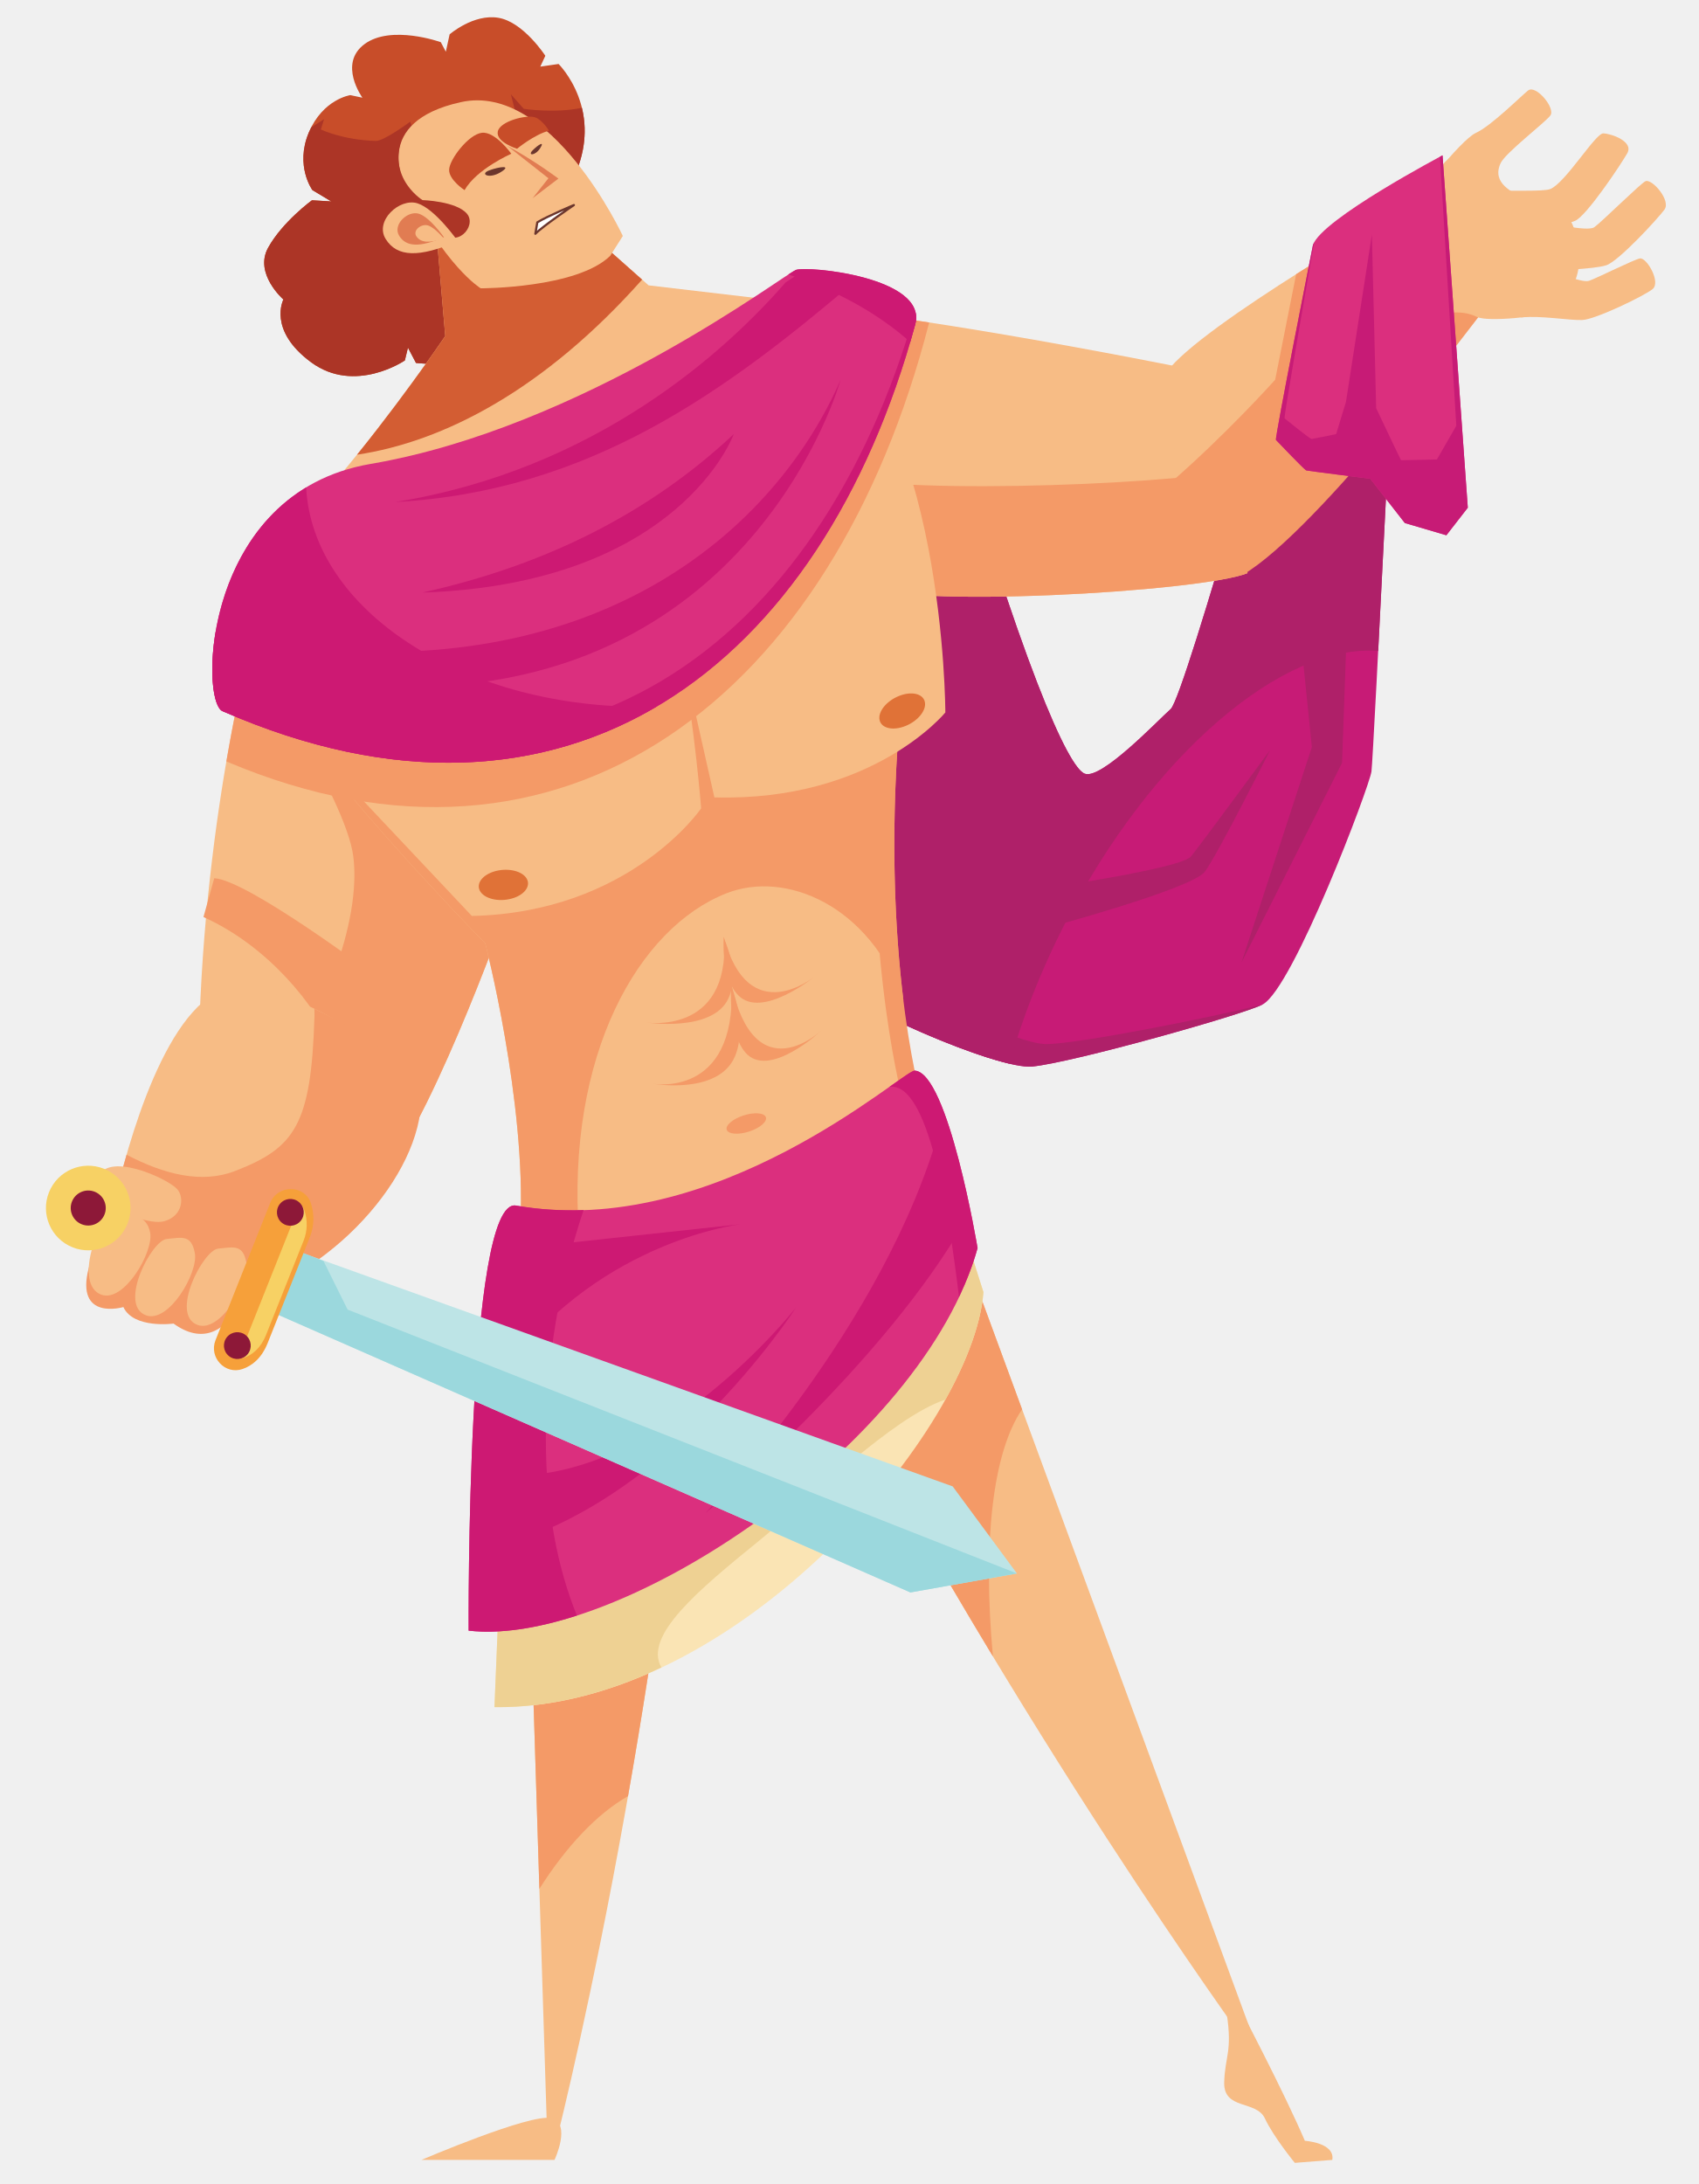
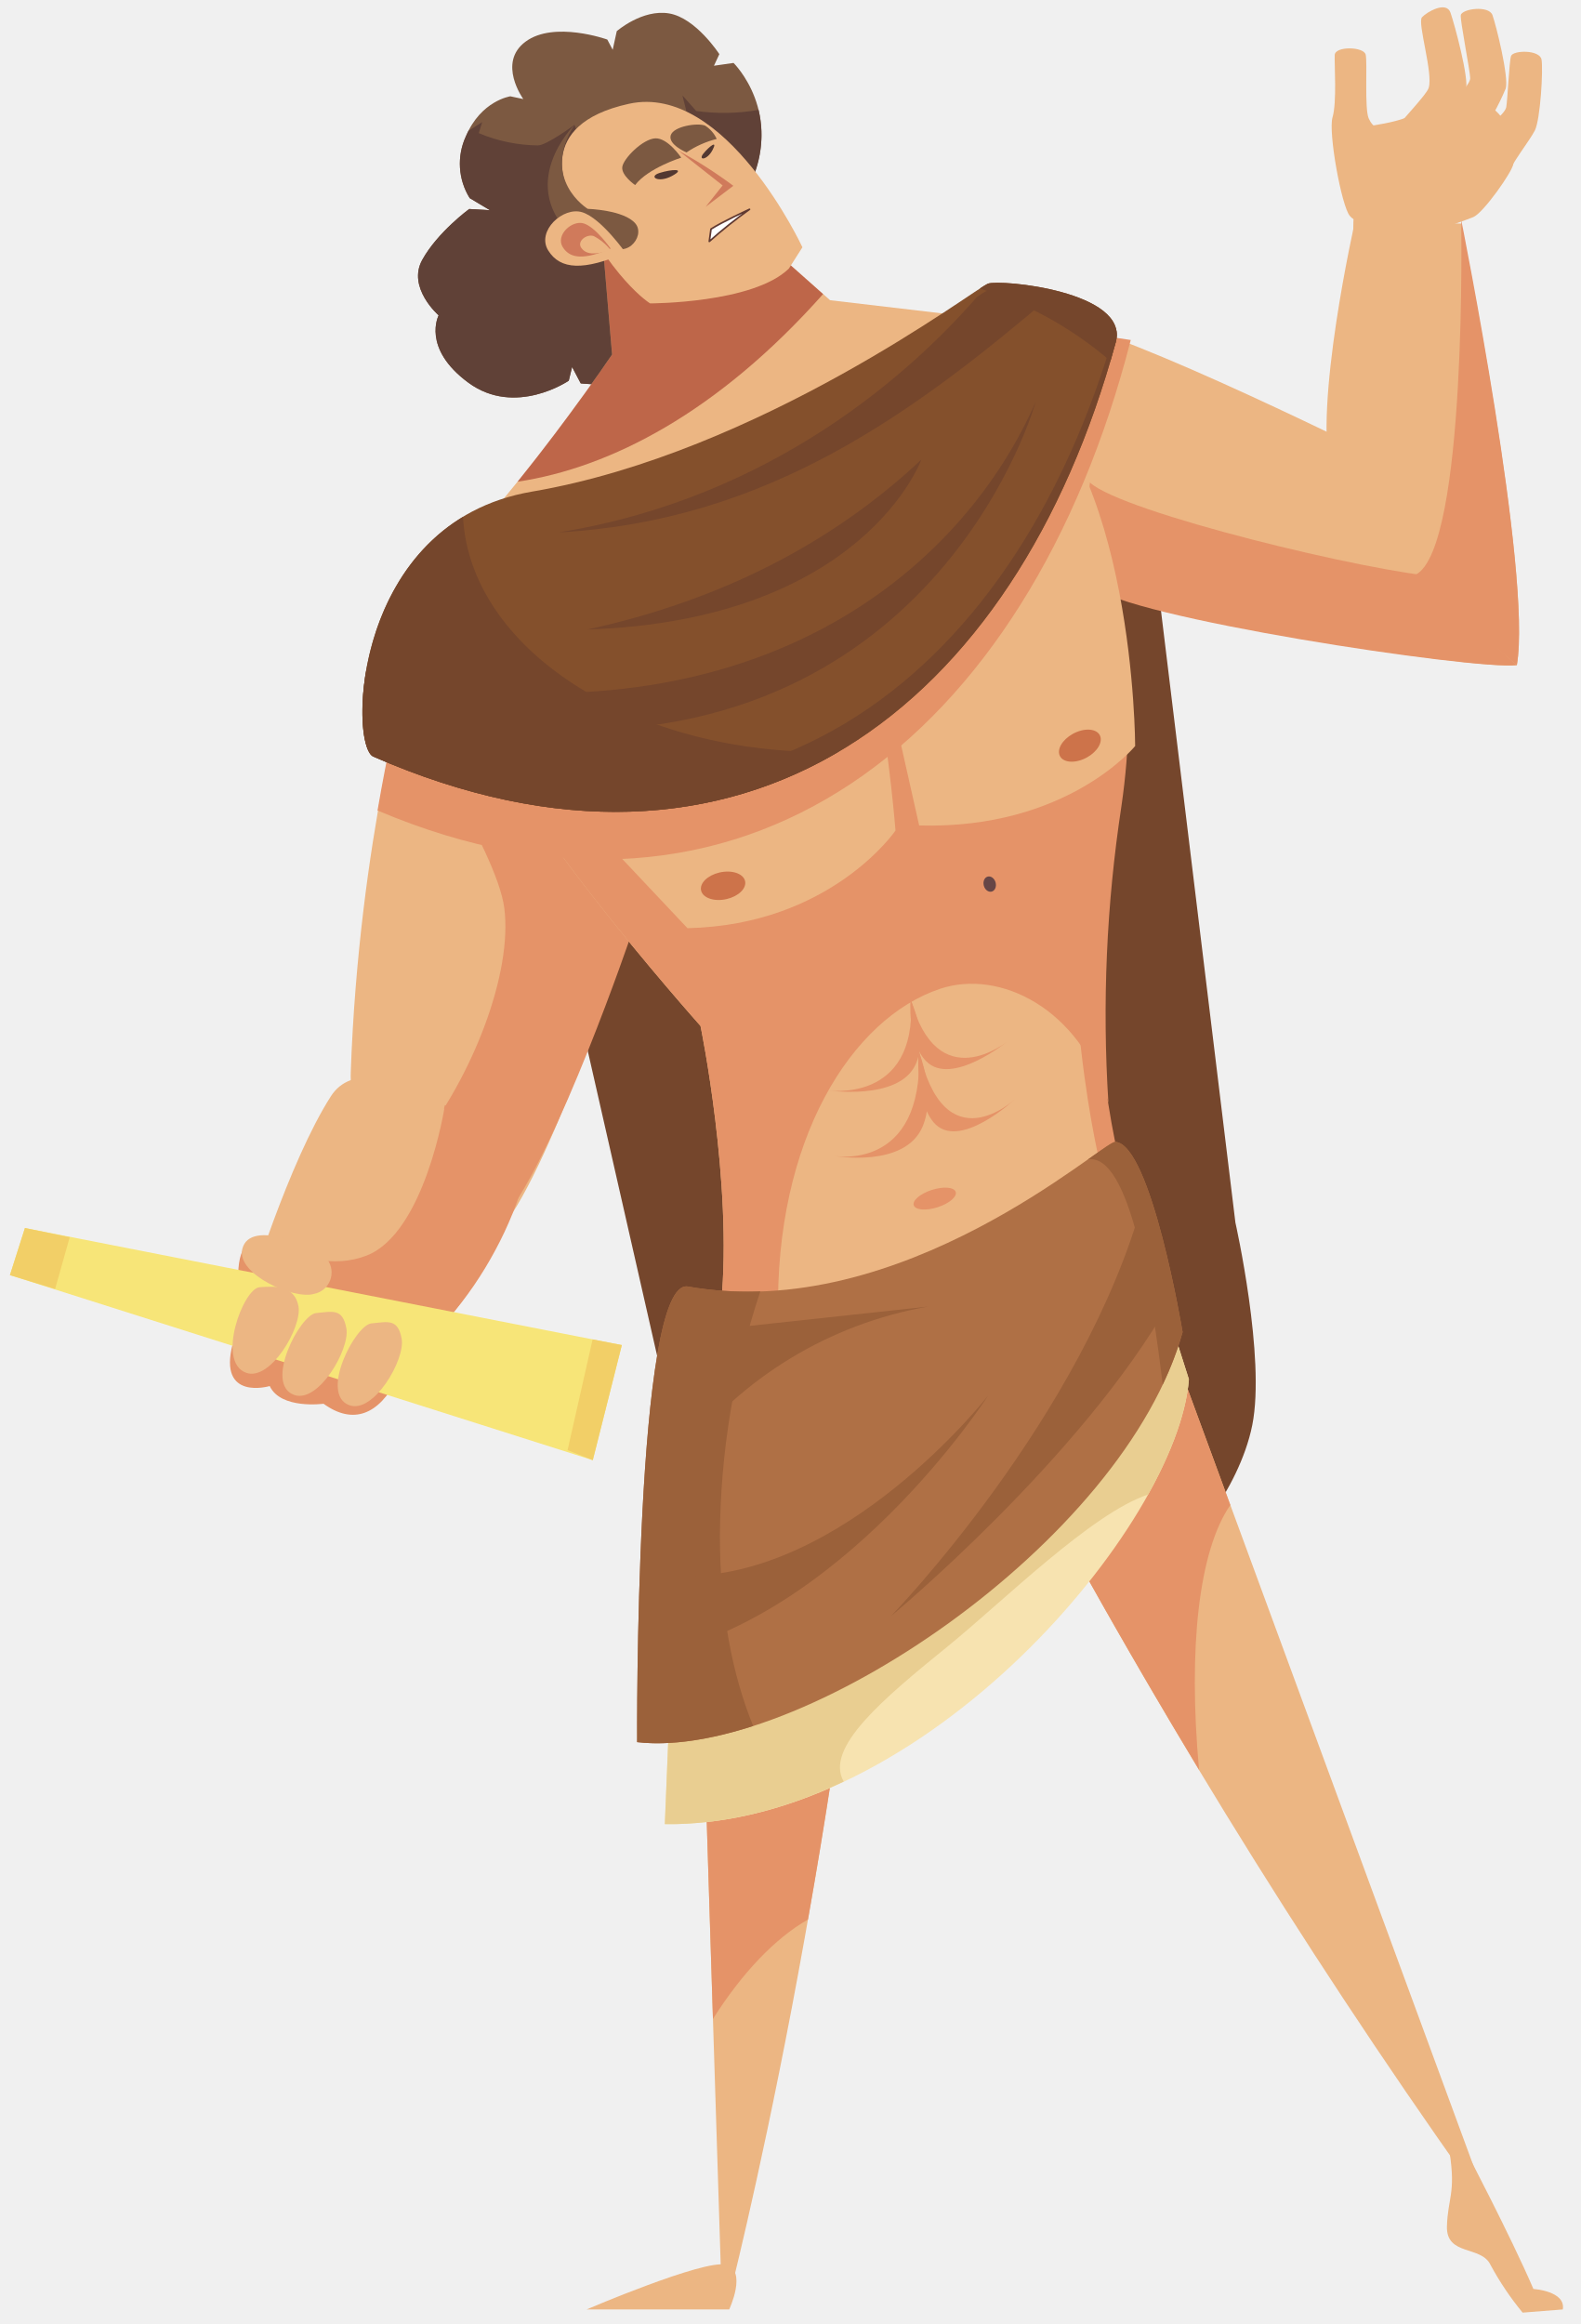
- <svg xmlns="http://www.w3.org/2000/svg" width="100%" height="100%" viewBox="0 0 487 626" version="1.1" xml:space="preserve" style="fill-rule:evenodd;clip-rule:evenodd;stroke-linejoin:round;stroke-miterlimit:2;">
-   <g transform="matrix(1,0,0,1,-4876,-1885)">
-     <g id="Zyklop">
+ <svg xmlns="http://www.w3.org/2000/svg" width="237.574" height="349.31" viewBox="0 0 237.574 349.31">
+   <g style="isolation: isolate">
+     <g>
+       <g>
+         <path d="M172.017,71.132l13.7,112.628s4.566,20.293,2.536,30.44S177.6,233.479,177.6,233.479l-76.1-17.757L77.146,108.675l80.158-55.3Z" fill="#75462c" />
+         <path d="M36.586,200.213c-1.329-8.644-1-12.384,1.081-13.548s7.564,1.081,7.564,1.081Z" fill="#e59368" />
+         <path d="M59.72,207.222c-2.77,5.43-6.649,6.982-11.082,3.768,0,0-6.427.887-8.09-2.659,0,0-7.821,2.324-5.573-6.319s8.344-10.194,8.344-10.194Z" fill="#e59368" />
+         <path d="M100.5,54.534C96.1,58.748,87.3,57.628,87.3,57.628L86,55.163l-.5,2.06s-8.045,5.489-15.1.294S65.939,47.4,65.939,47.4s-4.785-4.164-2.459-8.352,7.057-7.637,7.057-7.637l3.12.186L70.61,29.778a9.8,9.8,0,0,1-.576-9.284c2.271-5.385,6.687-6.018,6.687-6.018l1.946.414s-3.956-5.457.343-8.633,12.284-.313,12.284-.313l.812,1.54.612-2.8s3.846-3.352,7.879-2.664,7.542,6.118,7.542,6.118l-.809,1.742,2.945-.421s7.76,7.623,2.2,18.781S100.5,54.534,100.5,54.534Z" fill="#7c5941" />
+         <path d="M104.662,16.679l-2.076-2.337.867,3.443a9.807,9.807,0,0,1-6.159,6.973c-5.413,2.2-8.983-.474-8.983-.474l-1.947-5.525s-4.225,3.128-5.52,3.095a23.518,23.518,0,0,1-8.871-1.841l.515-1.663-2.069,1.326c-.133.262-.263.53-.385.818a9.8,9.8,0,0,0,.576,9.284L73.657,31.6l-3.12-.186s-4.731,3.449-7.057,7.637S65.939,47.4,65.939,47.4s-2.589,4.919,4.466,10.113,15.1-.294,15.1-.294l.5-2.06,1.3,2.465s8.795,1.12,13.194-3.094c0,0,6.415-15.135,11.977-26.292a16.761,16.761,0,0,0,1.558-11.722A29.952,29.952,0,0,1,104.662,16.679Z" fill="#604137" />
+         <path d="M167.641,50.834c18.315,6.82,50.911,23.507,50.911,23.507l9.474,25.636c-6.547.772-58.8-7.6-63.557-11.811C156.871,81.441,167.641,50.834,167.641,50.834Z" fill="#ecb683" />
+         <path d="M163.848,72.527c-.87,7.193-1.1,13.836.621,15.639,4.388,4.587,57.01,12.583,63.557,11.811L216.581,86.725C206.044,86.02,168.771,77.062,163.848,72.527Z" fill="#e59368" />
+         <path d="M52.729,161.172c1.227-34.98,8.789-60.8,8.789-60.8l32.81,39.566s-10.8,34.41-18.939,44.746S52.289,173.708,52.729,161.172Z" fill="#ecb683" />
+         <path d="M61.518,100.375s-.568,1.945-1.416,5.47c0,0,14.561,21.757,15.706,30.622,1.264,9.782-4.7,25.166-12.841,35.5a6.857,6.857,0,0,1-5.258,2.757c6.377,9.284,12.568,15.442,18.052,8.476,8.137-10.336,19.124-42.7,19.124-42.7Z" fill="#e59368" />
+         <path d="M108.4,196.007c1.785-18.13-3.092-41.8-3.092-41.8s-32.845-36.8-32.331-46.969,55.253-46.011,84.9-44.513c0,0,14.3,22.947,9,59.12s1.558,58.113,1.558,58.113C146.263,193.176,125.193,202.4,108.4,196.007Z" fill="#ecb683" />
+         <path d="M161.814,111.79c-2.83,38.074,3.3,62.42,4.158,65.6q1.3-.851,2.6-1.718s-6.846-24.316-3.069-63.978-14.873-63.034-14.873-63.034c-1.119,0-2.27.055-3.445.152C151.544,55.352,164.346,77.741,161.814,111.79Z" fill="#e59368" />
+         <path d="M116.978,197.934c-.579-26.681,11.108-44.9,24.356-49.317,8.872-2.956,20.981,2.818,25.291,17.106a207.673,207.673,0,0,1,1.957-44.544c5.3-36.173-10.709-58.457-10.709-58.457-29.642-1.5-84.38,34.344-84.895,44.513S105.309,154.2,105.309,154.2s4.877,23.673,3.092,41.8A31.835,31.835,0,0,0,116.978,197.934Z" fill="#e59368" />
+         <path d="M151.461,56.191,132.42,98.465l5.757,25.607c22.247.618,32.47-11.937,32.47-11.937S170.617,68.859,151.461,56.191Z" fill="#ecb683" />
+         <path d="M121.132,71.013,72.038,106.29l31.309,33.22c21.584-.474,31.272-14.672,31.272-14.672S131.422,83.213,121.132,71.013Z" fill="#ecb683" />
+         <path d="M151.524,215.2A1012.905,1012.905,0,0,0,220.808,328l1.57-.092L169.206,183.417Z" fill="#ecb683" />
+         <path d="M184.954,226.21l-15.748-42.793L151.524,215.2c9.673,18.423,19.559,35.635,28.728,50.81C178.584,247.675,180.213,233.09,184.954,226.21Z" fill="#e59368" />
+         <path d="M132.769,198.815c-5.558,78.5-23.316,147.115-23.316,147.115l-1-2.021-4.1-130Z" fill="#ecb683" />
+         <path d="M121.464,288.512a884.241,884.241,0,0,0,11.3-89.7l-28.409,15.1,2.822,89.54C111.56,296.534,116.537,291.319,121.464,288.512Z" fill="#e59368" />
+         <path d="M99.943,274.18c39.038.5,77.136-45.068,78.783-66.86l-8.173-25.691-67.73,22.287Z" fill="#f7e3b0" />
+         <path d="M142.493,247.44c8.163-6.626,21.65-20.029,30.106-22.805,3.587-6.436,5.76-12.464,6.127-17.314l-8.173-25.692-67.73,22.287-2.88,70.264c9.172.116,18.287-2.332,26.895-6.4C123.912,262.722,132.746,255.353,142.493,247.44Z" fill="#e9ce91" />
+         <path d="M95.779,261.854c24.316,2.833,73.267-30,82-61.634,0,0-4.723-28.323-10.13-28.59-1.842-.091-31.954,27.441-64.236,21.744C95.388,191.958,95.779,261.854,95.779,261.854Z" fill="#af7045" />
+         <g>
+           <path d="M174.79,208.1a48.861,48.861,0,0,0,2.991-7.877s-4.723-28.323-10.13-28.59c-.358-.018-1.8,1.015-4.1,2.637C169.877,173.247,173.152,194.573,174.79,208.1Z" fill="#9b613a" />
+           <path d="M108.224,230.884A118.227,118.227,0,0,1,114.3,194.1a52.21,52.21,0,0,1-10.886-.726c-8.027-1.416-7.636,68.48-7.636,68.48,4.968.579,10.972-.352,17.443-2.436C110.082,251.718,108.224,242.183,108.224,230.884Z" fill="#9b613a" />
        </g>
-     <g id="Schaf">
+         <path d="M171.872,180.242c-8.863,32.719-37.946,62.683-37.946,62.683s28.681-23.776,42.009-47.366A120.931,120.931,0,0,0,171.872,180.242Z" fill="#9b613a" />
+         <path d="M102.2,236.9l-5.789,12.273c30.1-5.095,52.1-39.364,52.1-39.364S126.98,237.368,102.2,236.9Z" fill="#9b613a" />
+         <path d="M228.026,99.977c2.34-13.648-8.371-66.372-8.371-66.372l-15.945-.4s-6.378,28.1-3.588,38.069C203.909,78.85,228.026,99.977,228.026,99.977Z" fill="#ecb683" />
+         <path d="M212.828,86.374c5.781,5.78,15.2,13.6,15.2,13.6,2.34-13.648-8.371-66.97-8.371-66.97S220.6,82.387,212.828,86.374Z" fill="#e59368" />
+         <path d="M210.287,37.99c.778-1.971,9.229-4.524,11.207-5.366,1.516-.646,5.874-6.822,6.007-7.989a8.794,8.794,0,0,0-4.4-9.251c-4.616-2.809-8.051-1.7-9.605.816s-9.458,2.675-10.384,3.386c-2.226,1.711.776,5.321.454,11.13C202.718,46.1,205.867,49.2,210.287,37.99Z" fill="#ecb683" />
+         <path d="M209.2,20.064c2.1-2.647,5.231-5.831,5.566-6.84.724-2.179-1.733-9.829-1-10.63s3.651-2.489,4.281-.7c.6,1.7,2.854,10.005,2.316,11.647a48.357,48.357,0,0,1-4.147,7.575C215.774,21.51,208.491,20.962,209.2,20.064Z" fill="#ecb683" />
+         <path d="M214.728,19.356c2.292-2.738,6.311-6.4,6.287-7.589s-1.534-8.709-1.416-9.481c.148-.963,4.215-1.531,4.76-.02s2.481,9.273,2,11.027a35.238,35.238,0,0,1-4.136,7.337C221.734,21.025,213.926,20.316,214.728,19.356Z" fill="#ecb683" />
+         <path d="M219.868,22.228c2.833-2.362,6.362-4.973,6.564-6.109s.456-6.977.722-7.7c.331-.9,4.316-.961,4.582.529s-.173,9.042-1,10.657-3.4,4.765-4.431,7.227C226.049,27.454,218.875,23.056,219.868,22.228Z" fill="#ecb683" />
+         <path d="M50.044,207.607c15.493-1.311,24.429-16.951,26.187-28.9.9-6.121-20.338-23.537-26.5-13.917-6.263,9.776-12.475,29.657-12.861,31.683C36.241,199.764,47.851,207.792,50.044,207.607Z" fill="#ecb683" />
+         <path d="M66.87,166.1c.006.348-3.046,19.247-11.774,22.626-4.862,1.882-10.335.473-15.771-2.372-.856,3.356-3.1,9.166-3.217,9.787-.627,3.294,11.221,12.643,13.413,12.457,15.493-1.31,27.478-21.635,29.77-33.5C80.565,168.513,74.844,169.921,66.87,166.1Z" fill="#e59368" />
+         <path d="M70.077,81.42C80.96,69.611,92.016,53.287,92.016,53.287L90.4,34.3l20.492-1.506,13.893,12.33L148.4,47.9C127.582,67.549,97.251,83.3,70.077,81.42Z" fill="#ecb683" />
+         <path d="M150.632,48.656c-.366,0-.749.029-1.121.04C143.912,52.3,113.7,74,81.828,79.452c-.168.028-.324.072-.49.1-9.53,7.187-16.767,14.1-19.478,18.812l0,0-.006.021a7.286,7.286,0,0,0-1.166,3.39,6.121,6.121,0,0,0,.073.746c-.992,3.969-2.519,10.632-4.008,19.3,54.426,23.131,97.785-10.416,113.233-70.718C162.569,49.961,156.547,49.177,150.632,48.656Z" fill="#e59368" />
+         <path d="M56.126,113.721c55.523,24.291,96.564-7.13,111.606-62.287,2.084-7.641-17.366-9.493-19.218-8.8s-34.242,25.4-68.539,31.259C52.884,78.525,52.421,112.1,56.126,113.721Z" fill="#84502c" />
+         <path d="M56.647,109.726c-1.177-.514-1.928-4.257-1.545-9.267-1.255,6.918-.449,12.617,1.024,13.262,55.523,24.291,96.564-7.13,111.606-62.287a3.886,3.886,0,0,0,0-2.148C152.283,103.292,111.547,133.745,56.647,109.726Z" fill="#75462c" />
+         <g>
+           <path d="M123.738,113.026c-29.278,0-53.118-15.708-54.134-35.341-16.753,10.121-16.632,34.656-13.478,36.036,27.262,11.927,51.029,10.415,69.945-.735C125.3,113.008,124.521,113.026,123.738,113.026Z" fill="#75462c" />
+           <path d="M166.929,54.264q.412-1.406.8-2.83c2.084-7.641-17.366-9.493-19.218-8.8a10.227,10.227,0,0,0-1.222.741A55.316,55.316,0,0,1,166.929,54.264Z" fill="#75462c" />
        </g>
-     <g id="Hermes-evil">
+         <path d="M234.934,347.122l-6.041.477a44.617,44.617,0,0,1-4.818-7.157c-1.384-2.974-6.692-1.315-6.557-5.82.127-4.236,1.339-4.9.408-11.06l1.905-1.332s7.357,14.026,10.684,21.815C230.515,344.045,235.406,344.343,234.934,347.122Z" fill="#ecb683" />
+         <path d="M88.181,347.122h21.438s2.782-5.909-.526-6.724S88.181,347.122,88.181,347.122Z" fill="#ecb683" />
+         <path d="M111.942,133.711c-.407-1.092-2.217-1.687-4.042-1.329s-2.975,1.532-2.568,2.624,2.218,1.687,4.043,1.329S112.35,134.8,111.942,133.711Z" fill="#ecb683" />
+         <path d="M159.226,113.333c-.255-1.136.931-2.62,2.648-3.314s3.317-.334,3.572.8-.931,2.62-2.648,3.314S159.482,114.47,159.226,113.333Z" fill="#cd734a" />
+         <path d="M105.365,133.49c.067-1.163,1.616-2.263,3.458-2.457s3.28.592,3.212,1.755-1.616,2.263-3.458,2.457S105.3,134.653,105.365,133.49Z" fill="#cd734a" />
+         <path d="M137.369,181.173c-.254-.714.951-1.749,2.69-2.312s3.355-.44,3.608.274-.951,1.748-2.69,2.311S137.622,181.886,137.369,181.173Z" fill="#e59368" />
+         <path d="M136.948,150.456c.847,15.531-12.566,13.425-12.566,13.425s10.665,1.632,13.236-3.837C139.581,155.869,136.948,150.456,136.948,150.456Z" fill="#e59368" />
+         <path d="M136.889,150.063c3.991,15.174,14.621,6.421,14.621,6.421s-8.465,6.92-12.281,3.021C136.316,156.529,136.889,150.063,136.889,150.063Z" fill="#e59368" />
+         <path d="M138.159,158.16c.654,18.027-12.732,15.583-12.732,15.583s10.645,1.9,13.284-4.453C140.725,164.443,138.159,158.16,138.159,158.16Z" fill="#e59368" />
+         <path d="M138.1,157.705c3.8,17.612,14.542,7.452,14.542,7.452s-8.551,8.032-12.318,3.507C137.451,165.21,138.1,157.705,138.1,157.705Z" fill="#e59368" />
+         <path d="M68.861,103.475l13.025,6.251c59.392,2.605,73.806-49.319,73.806-49.319C145.1,84.545,117.139,108.685,68.861,103.475Z" fill="#75462c" />
+         <path d="M148.687,43.5a17.353,17.353,0,0,0-1.827,1.141c-9.63,11.047-30.484,30.166-62.89,35.385,31.32-1.708,53.272-17.868,74.167-35.66C153.8,43.391,149.51,43.2,148.687,43.5Z" fill="#75462c" />
+         <path d="M88.311,94.618C129.816,93.229,138.5,69.09,138.5,69.09Q118.234,88.077,88.311,94.618Z" fill="#75462c" />
+         <path d="M123.734,44.2l-12.847-11.4L90.4,34.3l1.621,18.987S85.637,62.7,77.8,72.405C91.784,70.305,107.935,61.969,123.734,44.2Z" fill="#ad4545" opacity="0.6" style="mix-blend-mode: multiply" />
+         <path d="M85.509,28.862C91.775,41.976,97.725,45.6,97.725,45.6s15.47.018,20.862-5.228l2.04-3.206S109.115,12.4,94.544,15.6,85.509,28.862,85.509,28.862Z" fill="#ecb683" />
+         <path d="M91.11,36.107c2.6,3.426,6.074-.51,4.411-2.509-1.7-2.044-7.172-2.208-7.172-2.208s-7.194-4.428-1.985-12.631c0,0-9.209,9.084.235,17.287Z" fill="#7c5941" />
+         <path d="M94.042,38c-6.283,2.709-9.806,2.569-11.625-.348s2.225-6.642,5.1-5.752S94.042,38,94.042,38Z" fill="#ecb683" />
+         <path d="M91.8,37.362c-3.892,1.678-6.074,1.591-7.2-.215s1.379-4.114,3.161-3.563S91.8,37.362,91.8,37.362Z" fill="#d07a5b" />
+         <path d="M91.777,37.563c-2.324.794-3.65.7-4.377-.284s.74-2.138,1.836-1.805A7.846,7.846,0,0,1,91.777,37.563Z" fill="#ecb683" />
+         <path d="M102.378,218.959a59.679,59.679,0,0,1,37.163-22.576l-32.127,3.474Z" fill="#9b613a" />
+         <path d="M95.479,27.817c1.908-2.539,6.926-4.123,6.926-4.123s-2-2.979-3.885-2.9-4.823,3.04-4.975,4.32S95.479,27.817,95.479,27.817Z" fill="#7c5941" />
+         <path d="M107.744,20.885a14.091,14.091,0,0,0-4.539,2.024s-2.772-1.153-2.382-2.552c.385-1.381,4.051-1.94,5.175-1.473A4.664,4.664,0,0,1,107.744,20.885Z" fill="#7c5941" />
+         <path d="M110.243,27.926A71.524,71.524,0,0,0,102,22.645l6.632,5.225-2.549,3.214Z" fill="#d07a5b" />
+         <path d="M101.028,26.442c-2.091,1.131-3.64.1-1.861-.451S103.206,25.264,101.028,26.442Z" fill="#533831" />
+         <path d="M107.1,22.576c-.831,1.556-2.222,1.56-1.344.489S107.964,20.956,107.1,22.576Z" fill="#533831" />
+         <path d="M202.911,32.44c-1.241-1.468-3.262-12.561-2.592-14.807s.265-8,.327-9.364,4.384-1.28,4.659-.05-.2,8.093.449,9.572c1.293,2.947,4.364,1.217,5.477,1.009C211.821,21.078,206.385,36.552,202.911,32.44Z" fill="#ecb683" />
+         <g>
+           <polygon points="3.749 184.577 1.493 191.66 89.113 219.473 93.479 202.177 3.749 184.577" fill="#f7e578" />
+           <polygon points="3.749 184.577 10.477 185.971 8.285 193.74 1.493 191.66 3.749 184.577" fill="#f2cf67" />
+           <polygon points="93.479 202.177 89.088 201.32 85.324 217.964 89.113 219.473 93.479 202.177" fill="#f2cf67" />
        </g>
-     <g id="Hermes-nett">
-         </g>
-     <g id="Kirke-evil">
-         </g>
-     <g id="Kirke-nett">
-         </g>
-     <g id="Helios">
-         </g>
-     <g id="Mutter">
-         </g>
-     <g id="Theresias">
-         </g>
-     <g id="Odysseus-froh">
-         </g>
-     <g id="Odysseus-besorgt">
-         </g>
-     <g id="Gladiator">
-         </g>
-     <g id="Steuermann-froh">
-         </g>
-     <g id="Steuermann-traurig">
-         </g>
-     <g id="Steuermann-angry" transform="matrix(4.16667,0,0,4.16667,4842.07,-22.2912)">
-       <path d="M14.938,544.197C14.37,540.507 14.512,538.91 15.399,538.413C16.286,537.916 18.629,538.874 18.629,538.874L14.938,544.197Z" style="fill:rgb(244,154,103);fill-rule:nonzero;" />
-       <path d="M24.816,547.191C23.632,549.51 21.977,550.172 20.084,548.8C20.084,548.8 17.339,549.178 16.63,547.664C16.63,547.664 13.29,548.656 14.25,544.966C15.21,541.275 17.812,540.613 17.812,540.613L24.816,547.191Z" style="fill:rgb(244,154,103);fill-rule:nonzero;" />
-       <path d="M42.397,481.398C40.519,483.197 36.763,482.719 36.763,482.719L36.209,481.666L35.996,482.546C35.996,482.546 32.561,484.89 29.548,482.672C26.536,480.453 27.641,478.354 27.641,478.354C27.641,478.354 25.598,476.575 26.591,474.787C27.585,472.998 29.605,471.526 29.605,471.526L30.937,471.606L29.636,470.827C29.636,470.827 28.42,469.162 29.39,466.862C30.36,464.563 32.245,464.293 32.245,464.293L33.076,464.47C33.076,464.47 31.387,462.14 33.222,460.783C35.058,459.427 38.468,460.65 38.468,460.65L38.815,461.308L39.076,460.112C39.076,460.112 40.719,458.681 42.44,458.975C44.162,459.269 45.661,461.587 45.661,461.587L45.315,462.332L46.572,462.151C46.572,462.151 49.886,465.407 47.511,470.171C45.136,474.935 42.397,481.398 42.397,481.398Z" style="fill:rgb(200,77,41);fill-rule:nonzero;" />
-       <path d="M44.176,465.234L43.29,464.235L43.659,465.706C43.659,465.706 43.342,467.743 41.03,468.683C38.719,469.624 37.194,468.481 37.194,468.481L36.363,466.122C36.363,466.122 34.559,467.457 34.006,467.443C31.724,467.385 30.218,466.657 30.218,466.657L30.438,465.947L29.554,466.513C29.497,466.625 29.442,466.739 29.39,466.862C28.42,469.162 29.636,470.827 29.636,470.827L30.937,471.606L29.605,471.526C29.605,471.526 27.585,472.998 26.591,474.787C25.598,476.575 27.641,478.354 27.641,478.354C27.641,478.354 26.536,480.453 29.548,482.672C32.561,484.89 35.996,482.546 35.996,482.546L36.209,481.666L36.763,482.719C36.763,482.719 40.519,483.197 42.397,481.398C42.397,481.398 45.136,474.935 47.511,470.171C48.492,468.204 48.502,466.495 48.176,465.166C46.299,465.565 44.176,465.234 44.176,465.234Z" style="fill:rgb(172,53,38);fill-rule:nonzero;" />
-       <path d="M72.619,483.386C78.538,503.853 81.638,510.526 82.766,510.971C83.893,511.416 87.698,507.411 88.685,506.522C89.671,505.632 97.499,477.555 97.499,477.555L104.328,475.081C104.328,475.081 102.637,509.784 102.496,510.822C102.355,511.86 97.14,525.653 95.026,526.84C93.871,527.488 81.98,530.842 79.152,531.119C76.805,531.35 66.278,526.84 64.023,524.468C61.893,522.225 72.619,483.386 72.619,483.386Z" style="fill:rgb(199,27,118);fill-rule:nonzero;" />
-       <path d="M80.196,529.575C77.77,529.646 67.803,524.62 65.471,522.094C63.606,520.072 61.893,522.225 64.023,524.468C66.278,526.84 76.805,531.35 79.152,531.119C81.961,530.843 93.712,527.533 94.997,526.854C91.281,527.786 82.593,529.505 80.196,529.575Z" style="fill:rgb(175,32,105);fill-rule:nonzero;" />
-       <path d="M81.366,521.363C87.334,509.677 96.39,502.01 102.96,502.53C103.505,491.964 104.328,475.081 104.328,475.081L97.499,477.555C97.499,477.555 89.671,505.632 88.685,506.522C87.698,507.411 83.893,511.416 82.766,510.971C81.638,510.526 78.538,503.853 72.619,483.386C72.619,483.386 61.893,522.225 64.023,524.468C65.938,526.483 73.821,530.039 77.59,530.923C78.463,527.822 79.72,524.588 81.366,521.363Z" style="fill:rgb(175,32,105);fill-rule:nonzero;" />
-       <path d="M63.805,478.888C73.89,479.777 92.463,483.633 92.463,483.633L93.967,497.176C90.804,498.461 70.172,499.657 67.35,497.97C64.654,496.358 63.805,478.888 63.805,478.888Z" style="fill:rgb(247,188,133);fill-rule:nonzero;" />
-       <path d="M64.891,490.243C65.444,493.956 66.24,497.306 67.35,497.97C70.172,499.657 90.804,498.461 93.967,497.176L93.18,490.09C87.82,491.186 67.973,491.832 64.891,490.243Z" style="fill:rgb(244,154,103);fill-rule:nonzero;" />
-       <path d="M21.869,527.981C22.432,511.946 25.898,500.112 25.898,500.112L43.341,519.413C43.341,519.413 38.301,533.827 34.571,538.565C30.841,543.303 21.668,533.727 21.869,527.981Z" style="fill:rgb(247,188,133);fill-rule:nonzero;" />
-       <path d="M22.882,518.164L22.141,520.833C26.59,522.835 29.853,526.914 31.04,529.732L34.006,524.913C34.006,524.913 25.173,518.276 22.882,518.164Z" style="fill:rgb(244,154,103);fill-rule:nonzero;" />
-       <path d="M25.898,500.112C25.898,500.112 25.637,501.004 25.249,502.619C25.249,502.619 31.924,512.593 32.448,516.656C33.028,521.14 30.292,528.192 26.563,532.93C25.903,533.768 25.071,534.15 24.153,534.193C27.075,538.448 32.057,541.758 34.571,538.566C38.301,533.827 43.341,519.413 43.341,519.413L25.898,500.112Z" style="fill:rgb(244,154,103);fill-rule:nonzero;" />
-       <path d="M43.946,541.992C44.349,533.525 41.527,522.638 41.527,522.638C41.527,522.638 25.398,506.307 25.398,501.569C25.398,496.831 49.994,478.888 63.805,478.888C63.805,478.888 70.989,489.216 69.377,506.151C67.764,523.087 71.466,533.121 71.466,533.121C61.475,539.786 51.9,544.566 43.946,541.992Z" style="fill:rgb(247,188,133);fill-rule:nonzero;" />
-       <path d="M68.58,505.846C67.371,522.104 69.988,532.499 70.355,533.855C70.725,533.613 71.095,533.369 71.466,533.121C71.466,533.121 68.543,522.738 70.156,505.803C71.769,488.867 63.805,478.888 63.805,478.888C63.327,478.888 62.836,478.911 62.334,478.952C64.194,481.747 69.661,491.307 68.58,505.846Z" style="fill:rgb(244,154,103);fill-rule:nonzero;" />
-       <path d="M47.977,542.686C47.081,530.3 52.084,521.557 58.137,519.194C62.191,517.612 67.954,520.012 70.293,526.55C69.715,521.825 69.306,514.725 70.156,505.803C71.769,488.867 63.805,478.888 63.805,478.888C49.994,478.888 25.398,496.831 25.398,501.569C25.398,506.307 41.527,522.638 41.527,522.638C41.527,522.638 44.349,533.525 43.946,541.992C45.248,542.414 46.594,542.635 47.977,542.686Z" style="fill:rgb(244,154,103);fill-rule:nonzero;" />
-       <path d="M63.79,479.382L54.472,500.07L57.29,512.603C68.177,512.904 73.18,506.761 73.18,506.761C73.18,506.761 73.165,485.581 63.79,479.382Z" style="fill:rgb(247,188,133);fill-rule:nonzero;" />
-       <path d="M49.578,486.204L24.811,504.001L40.605,520.759C51.494,520.52 56.381,513.358 56.381,513.358C56.381,513.358 54.768,492.358 49.578,486.204Z" style="fill:rgb(247,188,133);fill-rule:nonzero;" />
-       <path d="M64.186,549.999C78.423,577.115 93.77,598.164 93.77,598.164L94.44,598.125L71.736,536.43L64.186,549.999Z" style="fill:rgb(247,188,133);fill-rule:nonzero;" />
-       <path d="M78.461,554.703L71.736,536.43L64.186,549.999C68.316,557.866 72.538,565.216 76.453,571.695C75.74,563.868 76.436,557.641 78.461,554.703Z" style="fill:rgb(244,154,103);fill-rule:nonzero;" />
-       <path d="M56.177,543.005C53.804,576.523 46.222,605.823 46.222,605.823L45.796,604.96L44.047,549.452L56.177,543.005Z" style="fill:rgb(247,188,133);fill-rule:nonzero;" />
-       <path d="M51.35,581.306C53.246,570.547 55.176,557.151 56.177,543.005L44.047,549.452L45.252,587.685C47.122,584.731 49.246,582.504 51.35,581.306Z" style="fill:rgb(244,154,103);fill-rule:nonzero;" />
-       <path d="M42.161,575.186C58.83,575.398 75.098,555.942 75.801,546.637L72.311,535.667L43.391,545.183L42.161,575.186Z" style="fill:rgb(250,228,180);fill-rule:nonzero;" />
-       <path d="M60.33,563.768C63.815,560.939 69.574,555.216 73.185,554.03C74.716,551.282 75.644,548.708 75.801,546.637L72.311,535.667L43.391,545.183L42.161,575.186C46.078,575.235 49.969,574.191 53.645,572.455C52.396,570.293 56.168,567.147 60.33,563.768Z" style="fill:rgb(238,209,147);fill-rule:nonzero;" />
-       <path d="M40.383,569.923C50.766,571.132 71.668,557.113 75.398,543.606C75.398,543.606 73.381,531.512 71.072,531.398C70.286,531.358 57.428,543.114 43.644,540.682C40.216,540.077 40.383,569.923 40.383,569.923Z" style="fill:rgb(219,47,126);fill-rule:nonzero;" />
-       <path d="M74.12,546.969C74.651,545.85 75.088,544.726 75.398,543.606C75.398,543.606 73.381,531.512 71.072,531.398C70.919,531.39 70.306,531.831 69.323,532.524C72.023,532.088 73.421,541.193 74.12,546.969Z" style="fill:rgb(205,25,115);fill-rule:nonzero;" />
-       <path d="M45.697,556.698C45.697,551.344 46.672,545.82 48.292,540.992C46.765,541.044 45.211,540.958 43.644,540.682C40.216,540.077 40.383,569.923 40.383,569.923C42.504,570.17 45.068,569.773 47.831,568.883C46.49,565.595 45.697,561.524 45.697,556.698Z" style="fill:rgb(205,25,115);fill-rule:nonzero;" />
-       <path d="M72.874,535.074C69.09,549.046 56.672,561.84 56.672,561.84C56.672,561.84 68.919,551.688 74.609,541.615C74.214,539.703 73.605,537.097 72.874,535.074Z" style="fill:rgb(205,25,115);fill-rule:nonzero;" />
-       <path d="M43.127,559.27L40.654,564.51C53.508,562.334 62.901,547.701 62.901,547.701C62.901,547.701 53.706,559.467 43.127,559.27Z" style="fill:rgb(205,25,115);fill-rule:nonzero;" />
-       <path d="M93.625,496.215C98.862,493.141 110.062,479.283 110.062,479.283L105.02,471.967C105.02,471.967 90.782,480.074 88.409,483.337C86.036,486.6 93.625,496.215 93.625,496.215Z" style="fill:rgb(247,188,133);fill-rule:nonzero;" />
-       <path d="M105.02,471.967C105.02,471.967 101.281,474.097 97.316,476.611L95.871,483.874C95.871,483.874 92.462,487.686 88.508,491.098C90.182,494.513 93.652,497.286 93.652,497.286C98.889,494.212 110.062,479.283 110.062,479.283L105.02,471.967Z" style="fill:rgb(244,154,103);fill-rule:nonzero;" />
-       <path d="M106.79,479.546C107.776,479.195 108.81,479.093 109.766,479.556C110.499,479.911 114.215,479.528 114.693,479.198C115.211,478.842 117.225,477.542 116.711,474.556C116.258,471.924 114.73,471.003 113.287,471.243C111.843,471.483 109.218,468.588 108.652,468.474C107.292,468.201 106.922,470.492 104.653,472.259C98.648,476.938 101.178,481.541 106.79,479.546Z" style="fill:rgb(247,188,133);fill-rule:nonzero;" />
-       <path d="M105.005,472.667C105.149,471.728 108.625,467.372 109.679,466.892C110.734,466.412 112.745,464.393 113.274,463.972C113.803,463.551 115.174,465.189 114.806,465.691C114.437,466.193 111.726,468.246 111.386,468.968C110.708,470.407 112.35,470.989 112.789,471.336C112.132,472.296 104.602,475.297 105.005,472.667Z" style="fill:rgb(247,188,133);fill-rule:nonzero;" />
-       <path d="M110.452,470.898C112.12,470.819 114.323,470.951 114.808,470.749C115.855,470.311 117.906,466.91 118.444,466.925C118.987,466.94 120.557,467.477 120.094,468.294C119.654,469.068 117.294,472.607 116.507,472.94C115.753,473.259 112.631,473.896 112.339,473.856C112.048,473.816 109.886,470.924 110.452,470.898Z" style="fill:rgb(247,188,133);fill-rule:nonzero;" />
-       <path d="M21.919,547.232C29.243,546.612 35.221,541.123 36.304,535.516C37.388,529.908 25.626,523.206 21.77,526.988C17.914,530.77 15.872,541.009 15.69,541.967C15.393,543.525 20.882,547.319 21.919,547.232Z" style="fill:rgb(247,188,133);fill-rule:nonzero;" />
-       <path d="M29.772,527.144C29.775,527.308 29.784,527.472 29.779,527.638C29.556,535.145 28.433,536.709 24.307,538.307C22.008,539.196 19.421,538.53 16.851,537.185C16.446,538.772 15.386,541.519 15.33,541.813C15.034,543.369 20.635,547.789 21.672,547.701C28.996,547.082 35.888,540.382 36.972,534.775C37.574,531.658 33.542,528.949 29.772,527.144Z" style="fill:rgb(244,154,103);fill-rule:nonzero;" />
-       <path d="M29.408,492.878C34.055,487.835 38.776,480.865 38.776,480.865L38.084,472.758L46.834,472.115L52.766,477.38L62.851,478.567C53.963,486.955 41.011,493.682 29.408,492.878Z" style="fill:rgb(247,188,133);fill-rule:nonzero;" />
-       <path d="M63.805,478.888C63.649,478.888 63.485,478.9 63.326,478.904C60.936,480.442 48.036,489.711 34.426,492.037L34.217,492.081C30.148,495.15 27.057,498.105 25.9,500.114L25.898,500.112L25.896,500.121C25.573,500.684 25.398,501.173 25.398,501.569C25.398,501.668 25.415,501.778 25.428,501.888C25.005,503.582 24.353,506.428 23.717,510.129C46.957,520.007 65.471,505.682 72.068,479.933C68.902,479.444 66.331,479.11 63.805,478.888Z" style="fill:rgb(244,154,103);fill-rule:nonzero;" />
-       <path d="M23.451,506.67C47.159,517.042 64.684,503.626 71.107,480.074C71.997,476.812 63.692,476.021 62.901,476.317C62.11,476.613 48.279,487.161 33.635,489.664C22.067,491.642 21.869,505.978 23.451,506.67Z" style="fill:rgb(219,47,126);fill-rule:nonzero;" />
-       <path d="M23.674,504.965C23.171,504.745 22.85,503.147 23.014,501.008C22.478,503.962 22.822,506.395 23.451,506.67C47.159,517.042 64.684,503.626 71.107,480.074C71.197,479.743 71.189,479.439 71.107,479.156C64.51,502.217 47.116,515.221 23.674,504.965Z" style="fill:rgb(205,25,115);fill-rule:nonzero;" />
-       <path d="M52.321,506.373C39.819,506.373 29.64,499.666 29.206,491.283C22.053,495.605 22.104,506.081 23.451,506.67C35.092,511.763 45.24,511.117 53.318,506.357C52.987,506.366 52.655,506.373 52.321,506.373Z" style="fill:rgb(205,25,115);fill-rule:nonzero;" />
-       <path d="M70.764,481.282C70.881,480.883 70.996,480.48 71.107,480.074C71.997,476.812 63.692,476.021 62.901,476.317C62.83,476.344 62.65,476.455 62.379,476.633C65.691,477.716 68.561,479.318 70.764,481.282Z" style="fill:rgb(205,25,115);fill-rule:nonzero;" />
-       <path d="M98.473,474.6C98.473,474.6 95.828,487.926 95.925,488.012C96.023,488.1 97.877,490.077 98.019,490.112C98.164,490.149 102.414,490.683 102.414,490.683L104.793,493.73L107.65,494.57L109.124,492.674L107.385,468.437C107.385,468.437 99.058,472.826 98.473,474.6Z" style="fill:rgb(219,47,126);fill-rule:nonzero;" />
-       <path d="M99.801,606.332L97.222,606.535C97.222,606.535 95.756,604.75 95.165,603.48C94.574,602.209 92.308,602.918 92.365,600.994C92.419,599.186 92.937,598.9 92.539,596.272L93.353,595.703C93.353,595.703 96.494,601.692 97.915,605.018C97.915,605.018 100.004,605.146 99.801,606.332Z" style="fill:rgb(247,188,133);fill-rule:nonzero;" />
-       <path d="M37.138,606.332L46.293,606.332C46.293,606.332 47.481,603.809 46.068,603.461C44.655,603.112 37.138,606.332 37.138,606.332Z" style="fill:rgb(247,188,133);fill-rule:nonzero;" />
-       <path d="M44.43,518.298C44.226,517.752 43.32,517.455 42.407,517.633C41.493,517.812 40.918,518.4 41.122,518.947C41.326,519.492 42.232,519.791 43.145,519.611C44.059,519.434 44.634,518.845 44.43,518.298Z" style="fill:rgb(224,114,55);fill-rule:nonzero;" />
-       <path d="M68.656,507.287C68.528,506.718 69.122,505.976 69.982,505.629C70.841,505.281 71.642,505.461 71.769,506.03C71.897,506.6 71.304,507.342 70.444,507.689C69.585,508.036 68.784,507.857 68.656,507.287Z" style="fill:rgb(224,114,55);fill-rule:nonzero;" />
-       <path d="M58.142,535.472C58.033,535.167 58.548,534.726 59.291,534.485C60.033,534.244 60.723,534.297 60.831,534.602C60.939,534.906 60.425,535.349 59.682,535.589C58.94,535.829 58.25,535.776 58.142,535.472Z" style="fill:rgb(244,154,103);fill-rule:nonzero;" />
-       <path d="M57.962,522.356C58.323,528.987 52.596,528.088 52.596,528.088C52.596,528.088 57.15,528.785 58.248,526.45C59.087,524.667 57.962,522.356 57.962,522.356Z" style="fill:rgb(244,154,103);fill-rule:nonzero;" />
-       <path d="M57.937,522.189C59.641,528.667 64.18,524.93 64.18,524.93C64.18,524.93 60.565,527.885 58.936,526.22C57.692,524.949 57.937,522.189 57.937,522.189Z" style="fill:rgb(244,154,103);fill-rule:nonzero;" />
-       <path d="M58.479,525.646C58.758,533.343 53.042,532.3 53.042,532.3C53.042,532.3 57.588,533.108 58.715,530.398C59.575,528.328 58.479,525.646 58.479,525.646Z" style="fill:rgb(244,154,103);fill-rule:nonzero;" />
-       <path d="M58.456,525.451C60.08,532.972 64.665,528.634 64.665,528.634C64.665,528.634 61.014,532.063 59.405,530.131C58.177,528.655 58.456,525.451 58.456,525.451Z" style="fill:rgb(244,154,103);fill-rule:nonzero;" />
-       <path d="M28.889,502.295L34.45,504.965C59.811,506.077 65.965,483.905 65.965,483.905C61.442,494.212 49.504,504.52 28.889,502.295Z" style="fill:rgb(205,25,115);fill-rule:nonzero;" />
-       <path d="M62.975,476.688C62.883,476.722 62.612,476.897 62.194,477.175C58.083,481.892 49.178,490.056 35.34,492.284C48.714,491.555 58.088,484.654 67.01,477.058C65.158,476.64 63.326,476.556 62.975,476.688Z" style="fill:rgb(205,25,115);fill-rule:nonzero;" />
-       <path d="M37.194,498.514C54.917,497.92 58.624,487.612 58.624,487.612C52.856,493.018 45.699,496.635 37.194,498.514Z" style="fill:rgb(205,25,115);fill-rule:nonzero;" />
-       <path d="M32.707,489.029C34.621,486.658 36.331,484.328 37.445,482.768C36.332,484.328 34.621,486.658 32.707,489.028L32.707,489.029Z" style="fill:rgb(220,148,145);fill-rule:nonzero;" />
-       <path d="M37.445,482.768C38.185,481.73 38.662,481.033 38.758,480.892C38.662,481.033 38.185,481.731 37.445,482.768ZM38.759,480.891C38.76,480.888 38.762,480.886 38.764,480.884C38.762,480.886 38.76,480.888 38.759,480.891ZM38.765,480.882C38.765,480.881 38.766,480.881 38.766,480.88C38.766,480.881 38.765,480.881 38.765,480.882ZM38.766,480.88C38.767,480.879 38.767,480.878 38.768,480.878C38.767,480.878 38.767,480.879 38.766,480.88ZM38.768,480.877C38.769,480.875 38.771,480.873 38.771,480.872C38.771,480.873 38.769,480.875 38.768,480.877ZM38.772,480.872C38.773,480.87 38.773,480.869 38.774,480.868C38.773,480.869 38.773,480.87 38.772,480.872ZM38.774,480.868C38.775,480.867 38.775,480.867 38.775,480.866C38.775,480.867 38.775,480.867 38.774,480.868Z" style="fill:rgb(140,35,43);fill-rule:nonzero;" />
-       <path d="M32.707,489.028C34.621,486.658 36.332,484.328 37.445,482.768C38.185,481.731 38.662,481.033 38.758,480.892C38.758,480.892 38.758,480.891 38.759,480.891C38.76,480.888 38.762,480.886 38.764,480.884C38.764,480.883 38.764,480.882 38.765,480.882C38.765,480.881 38.766,480.881 38.766,480.88C38.767,480.879 38.767,480.878 38.768,480.878L38.768,480.877C38.769,480.875 38.771,480.873 38.771,480.872L38.772,480.872C38.773,480.87 38.773,480.869 38.774,480.868C38.775,480.867 38.775,480.867 38.775,480.866L38.776,480.866L38.776,480.865L38.084,472.758L46.834,472.115L52.319,476.984C45.573,484.572 38.677,488.132 32.707,489.029" style="fill:rgb(211,93,51);fill-rule:nonzero;" />
-       <path d="M35.998,470.436C38.674,476.035 41.214,477.583 41.214,477.583C41.214,477.583 47.819,477.591 50.122,475.351L50.993,473.983C50.993,473.983 46.077,463.405 39.856,464.774C33.633,466.142 35.998,470.436 35.998,470.436Z" style="fill:rgb(247,188,133);fill-rule:nonzero;" />
-       <path d="M38.389,473.529C39.5,474.992 40.983,473.312 40.273,472.458C39.546,471.585 37.21,471.515 37.21,471.515C37.21,471.515 34.139,469.625 36.363,466.122C36.363,466.122 32.43,470.001 36.463,473.503L38.389,473.529Z" style="fill:rgb(172,53,38);fill-rule:nonzero;" />
-       <path d="M39.641,474.34C36.958,475.496 35.454,475.437 34.677,474.191C33.901,472.945 35.628,471.355 36.857,471.734C38.086,472.115 39.641,474.34 39.641,474.34Z" style="fill:rgb(247,188,133);fill-rule:nonzero;" />
-       <path d="M38.683,474.066C37.021,474.781 36.09,474.744 35.609,473.974C35.127,473.202 36.197,472.217 36.958,472.452C37.719,472.688 38.683,474.066 38.683,474.066Z" style="fill:rgb(225,124,82);fill-rule:nonzero;" />
-       <path d="M38.674,474.151C37.682,474.49 37.115,474.448 36.805,474.03C36.495,473.611 37.121,473.116 37.589,473.259C38.057,473.401 38.674,474.151 38.674,474.151Z" style="fill:rgb(247,188,133);fill-rule:nonzero;" />
-       <path d="M43.2,551.607C49.652,543.079 59.069,541.967 59.069,541.967L45.351,543.45L43.2,551.607Z" style="fill:rgb(205,25,115);fill-rule:nonzero;" />
-       <path d="M100.966,495.992C100.966,496.486 100.472,510.23 100.472,510.23L93.55,523.973L98.395,509.142L97.307,498.464L100.966,495.992Z" style="fill:rgb(175,32,105);fill-rule:nonzero;" />
-       <path d="M79.906,521.65C79.906,521.65 90.139,518.905 91.029,517.719C91.919,516.533 95.528,509.34 95.528,509.34C95.528,509.34 90.881,515.667 90.09,516.656C89.299,517.645 76.742,519.325 76.742,519.325L79.906,521.65Z" style="fill:rgb(175,32,105);fill-rule:nonzero;" />
-       <path d="M107.385,468.437C107.385,468.437 107.319,468.472 107.205,468.533L108.333,487.038L106.999,489.357L104.441,489.411L102.325,487.151C102.325,487.151 98.514,487.937 98.384,487.946C98.257,487.955 96.605,486.584 96.518,486.528C96.451,486.485 97.894,478.201 98.556,474.416L98.473,474.6C98.473,474.6 95.828,487.926 95.925,488.012C96.023,488.1 97.877,490.077 98.019,490.112C98.164,490.149 102.414,490.683 102.414,490.683L104.793,493.73L107.65,494.57L109.124,492.674L107.385,468.437Z" style="fill:rgb(199,27,118);fill-rule:nonzero;" />
-       <path d="M105.564,491.469C105.341,491.172 102.82,485.833 102.82,485.833L102.524,473.895L100.744,485.388L99.705,488.799L105.564,491.469Z" style="fill:rgb(199,27,118);fill-rule:nonzero;" />
-       <g transform="matrix(0.992843,0.11943,-0.11943,0.992843,56.2959,-1.56143)">
-         <path d="M40.342,470.943C40.988,469.4 43.234,468.073 43.234,468.073C43.234,468.073 41.952,466.665 41.05,466.885C40.148,467.105 39.055,468.974 39.119,469.675C39.184,470.376 40.342,470.943 40.342,470.943Z" style="fill:rgb(200,77,41);fill-rule:nonzero;" />
+         <path d="M36.426,187.722c1.157-4.676,11.139-.2,12.794,1.6a3.285,3.285,0,0,1-2.043,5.163C44.15,195.368,35.491,191.5,36.426,187.722Z" fill="#ecb683" />
+         <path d="M37,206.336C32.475,204.69,36.559,193.7,39,193.481s5.319-.222,5.873,2.881S40.659,207.665,37,206.336Z" fill="#ecb683" />
+         <path d="M44.205,209.66c-4.526-1.646.887-12.079,3.325-12.3s3.989-.775,4.543,2.327S47.862,210.99,44.205,209.66Z" fill="#ecb683" />
+         <path d="M52.517,211.212c-4.527-1.646.886-12.08,3.324-12.3s3.99-.776,4.544,2.327S56.174,212.542,52.517,211.212Z" fill="#ecb683" />
+         <path d="M106.63,36.282l.254-1.849c1.672-1.089,5.788-2.97,5.788-2.97A71.711,71.711,0,0,0,106.63,36.282Z" fill="#fff" stroke="#603931" stroke-linejoin="round" stroke-width="0.25" />
      </g>
-       <g transform="matrix(0.973235,-0.229812,0.229812,0.973235,-106.042,22.4738)">
-         <path d="M45.789,467.298C44.735,467.321 43.365,468.001 43.365,468.001C43.365,468.001 42.05,467.229 42.344,466.552C42.633,465.884 44.517,465.858 45.049,466.171C45.521,466.447 45.789,467.298 45.789,467.298Z" style="fill:rgb(200,77,41);fill-rule:nonzero;" />
-       </g>
-       <path d="M46.559,470.036C46.559,470.036 45.045,468.877 43.041,467.781L45.873,470.012L44.785,471.385L46.559,470.036Z" style="fill:rgb(225,124,82);fill-rule:nonzero;" />
-       <g transform="matrix(0.914455,0.404687,-0.404687,0.914455,193.617,23.0841)">
-         <path d="M42.584,469.439C42.056,470.206 41.289,470.149 41.821,469.634C42.354,469.119 43.134,468.64 42.584,469.439Z" style="fill:rgb(107,54,45);fill-rule:nonzero;" />
-       </g>
-       <g transform="matrix(0.950332,-0.311239,0.311239,0.950332,-143.428,37.2671)">
-         <path d="M45.311,468.03C44.812,468.434 44.316,468.247 44.768,468.01C45.22,467.774 45.83,467.609 45.311,468.03Z" style="fill:rgb(107,54,45);fill-rule:nonzero;" />
-       </g>
-       <path d="M14.869,538.864C15.363,536.868 19.625,538.778 20.332,539.549C20.815,540.074 20.752,541.378 19.46,541.754C18.168,542.129 14.47,540.478 14.869,538.864Z" style="fill:rgb(247,188,133);fill-rule:nonzero;" />
-       <path d="M15.115,546.813C13.182,546.109 14.926,541.418 15.967,541.323C17.008,541.229 18.238,541.229 18.475,542.554C18.712,543.878 16.677,547.38 15.115,546.813Z" style="fill:rgb(247,188,133);fill-rule:nonzero;" />
-       <path d="M18.191,548.232C16.258,547.529 18.569,543.074 19.611,542.98C20.652,542.885 21.314,542.649 21.55,543.973C21.787,545.298 19.753,548.8 18.191,548.232Z" style="fill:rgb(247,188,133);fill-rule:nonzero;" />
-       <path d="M21.74,548.895C19.807,548.192 22.118,543.736 23.159,543.642C24.2,543.547 24.863,543.311 25.1,544.636C25.336,545.96 23.301,549.462 21.74,548.895Z" style="fill:rgb(247,188,133);fill-rule:nonzero;" />
-       <path d="M112.98,472.856C114.734,473.055 117.336,473.717 117.822,473.382C118.308,473.047 120.996,470.377 121.347,470.215C121.784,470.015 123.126,471.537 122.651,472.173C122.177,472.811 119.503,475.722 118.647,475.999C117.792,476.276 114.789,476.384 114.494,476.292C114.199,476.2 112.365,472.786 112.98,472.856Z" style="fill:rgb(247,188,133);fill-rule:nonzero;" />
-       <path d="M113.253,475.697C114.954,476.354 116.93,477.251 117.469,477.065C118.008,476.879 120.592,475.586 120.968,475.527C121.436,475.455 122.42,477.161 121.84,477.634C121.26,478.108 117.893,479.732 116.998,479.764C116.103,479.797 114.123,479.442 112.811,479.586C112.481,479.623 112.657,475.468 113.253,475.697Z" style="fill:rgb(247,188,133);fill-rule:nonzero;" />
-       <g id="Schwert" transform="matrix(0.151958,-0.185765,0.185765,0.151958,-638.575,789.076)">
-         <g transform="matrix(4.16667,0,0,4.16667,1951.44,-804.026)">
-           <path d="M143.464,552.805L139.223,554.147L152.45,601.599L158.101,606.442L159.939,599.23L143.464,552.805Z" style="fill:rgb(189,228,230);fill-rule:nonzero;" />
-         </g>
-         <g transform="matrix(4.16667,0,0,4.16667,1951.44,-804.026)">
-           <path d="M143.574,552.923L139.223,554.147L152.45,601.599L158.101,606.442L142.995,559.309L144.531,555.911L143.574,552.923Z" style="fill:rgb(155,216,221);fill-rule:nonzero;" />
-         </g>
-         <g transform="matrix(4.16667,0,0,4.16667,1951.44,-804.026)">
-           <path d="M140.574,552.036L135.615,553.606C134.4,553.989 134.172,555.639 135.259,556.305C135.861,556.673 136.669,556.846 137.731,556.509L145.212,554.143C146.005,553.892 146.641,553.377 147.056,552.727C147.794,551.569 146.613,550.126 145.304,550.54L140.574,552.036Z" style="fill:rgb(246,160,58);fill-rule:nonzero;" />
-         </g>
-         <g transform="matrix(4.16667,0,0,4.16667,1951.44,-804.026)">
-           <path d="M145.166,552.601L136.665,555.29C136.252,555.421 135.878,555.491 135.536,555.522C135.633,555.658 135.75,555.785 135.91,555.884C136.444,556.211 137.161,556.363 138.104,556.066L144.745,553.964C145.45,553.741 146.015,553.285 146.383,552.707C146.556,552.436 146.608,552.148 146.572,551.876C146.166,552.178 145.697,552.432 145.166,552.601Z" style="fill:rgb(247,209,100);fill-rule:nonzero;" />
-         </g>
-         <g transform="matrix(4.16667,0,0,4.16667,1951.44,-804.026)">
-           <path d="M144.756,552.024C144.756,552.533 145.17,552.946 145.679,552.946C146.189,552.946 146.602,552.533 146.602,552.024C146.602,551.514 146.189,551.101 145.679,551.101C145.17,551.101 144.756,551.514 144.756,552.024Z" style="fill:rgb(141,24,56);fill-rule:nonzero;" />
-         </g>
-         <g transform="matrix(4.16667,0,0,4.16667,1951.44,-804.026)">
-           <path d="M135.352,555.005C135.352,555.514 135.765,555.927 136.275,555.927C136.784,555.927 137.197,555.514 137.197,555.005C137.197,554.495 136.784,554.082 136.275,554.082C135.765,554.082 135.352,554.495 135.352,555.005Z" style="fill:rgb(141,24,56);fill-rule:nonzero;" />
-         </g>
-         <g transform="matrix(4.16667,0,0,4.16667,1951.44,-804.026)">
-           <path d="M134.331,541.951C134.816,543.483 136.451,544.332 137.984,543.848C139.516,543.362 140.365,541.728 139.88,540.195C139.396,538.663 137.76,537.814 136.228,538.299C134.695,538.783 133.846,540.419 134.331,541.951Z" style="fill:rgb(247,209,100);fill-rule:nonzero;" />
-         </g>
-         <g transform="matrix(4.16667,0,0,4.16667,1951.44,-804.026)">
-           <path d="M135.957,541.437C136.158,542.071 136.835,542.423 137.469,542.222C138.104,542.022 138.455,541.344 138.255,540.71C138.054,540.075 137.377,539.724 136.742,539.924C136.108,540.125 135.756,540.802 135.957,541.437Z" style="fill:rgb(141,24,56);fill-rule:nonzero;" />
-         </g>
-       </g>
-       <g id="Mund" transform="matrix(0.942117,-0.335284,-0.335284,-0.942117,85.6801,1144.65)">
-         <path d="M186.565,645.638L186.956,646.334C187.792,646.506 189.725,646.61 189.725,646.61C189.725,646.61 187.192,645.952 186.565,645.638Z" style="fill:white;fill-rule:nonzero;stroke:rgb(107,54,45);stroke-width:0.15px;" />
-       </g>
+       <ellipse cx="148.782" cy="132.883" rx="0.918" ry="1.166" transform="translate(-29.522 43.432) rotate(-15.127)" fill="#664646" />
    </g>
  </g>
</svg>
